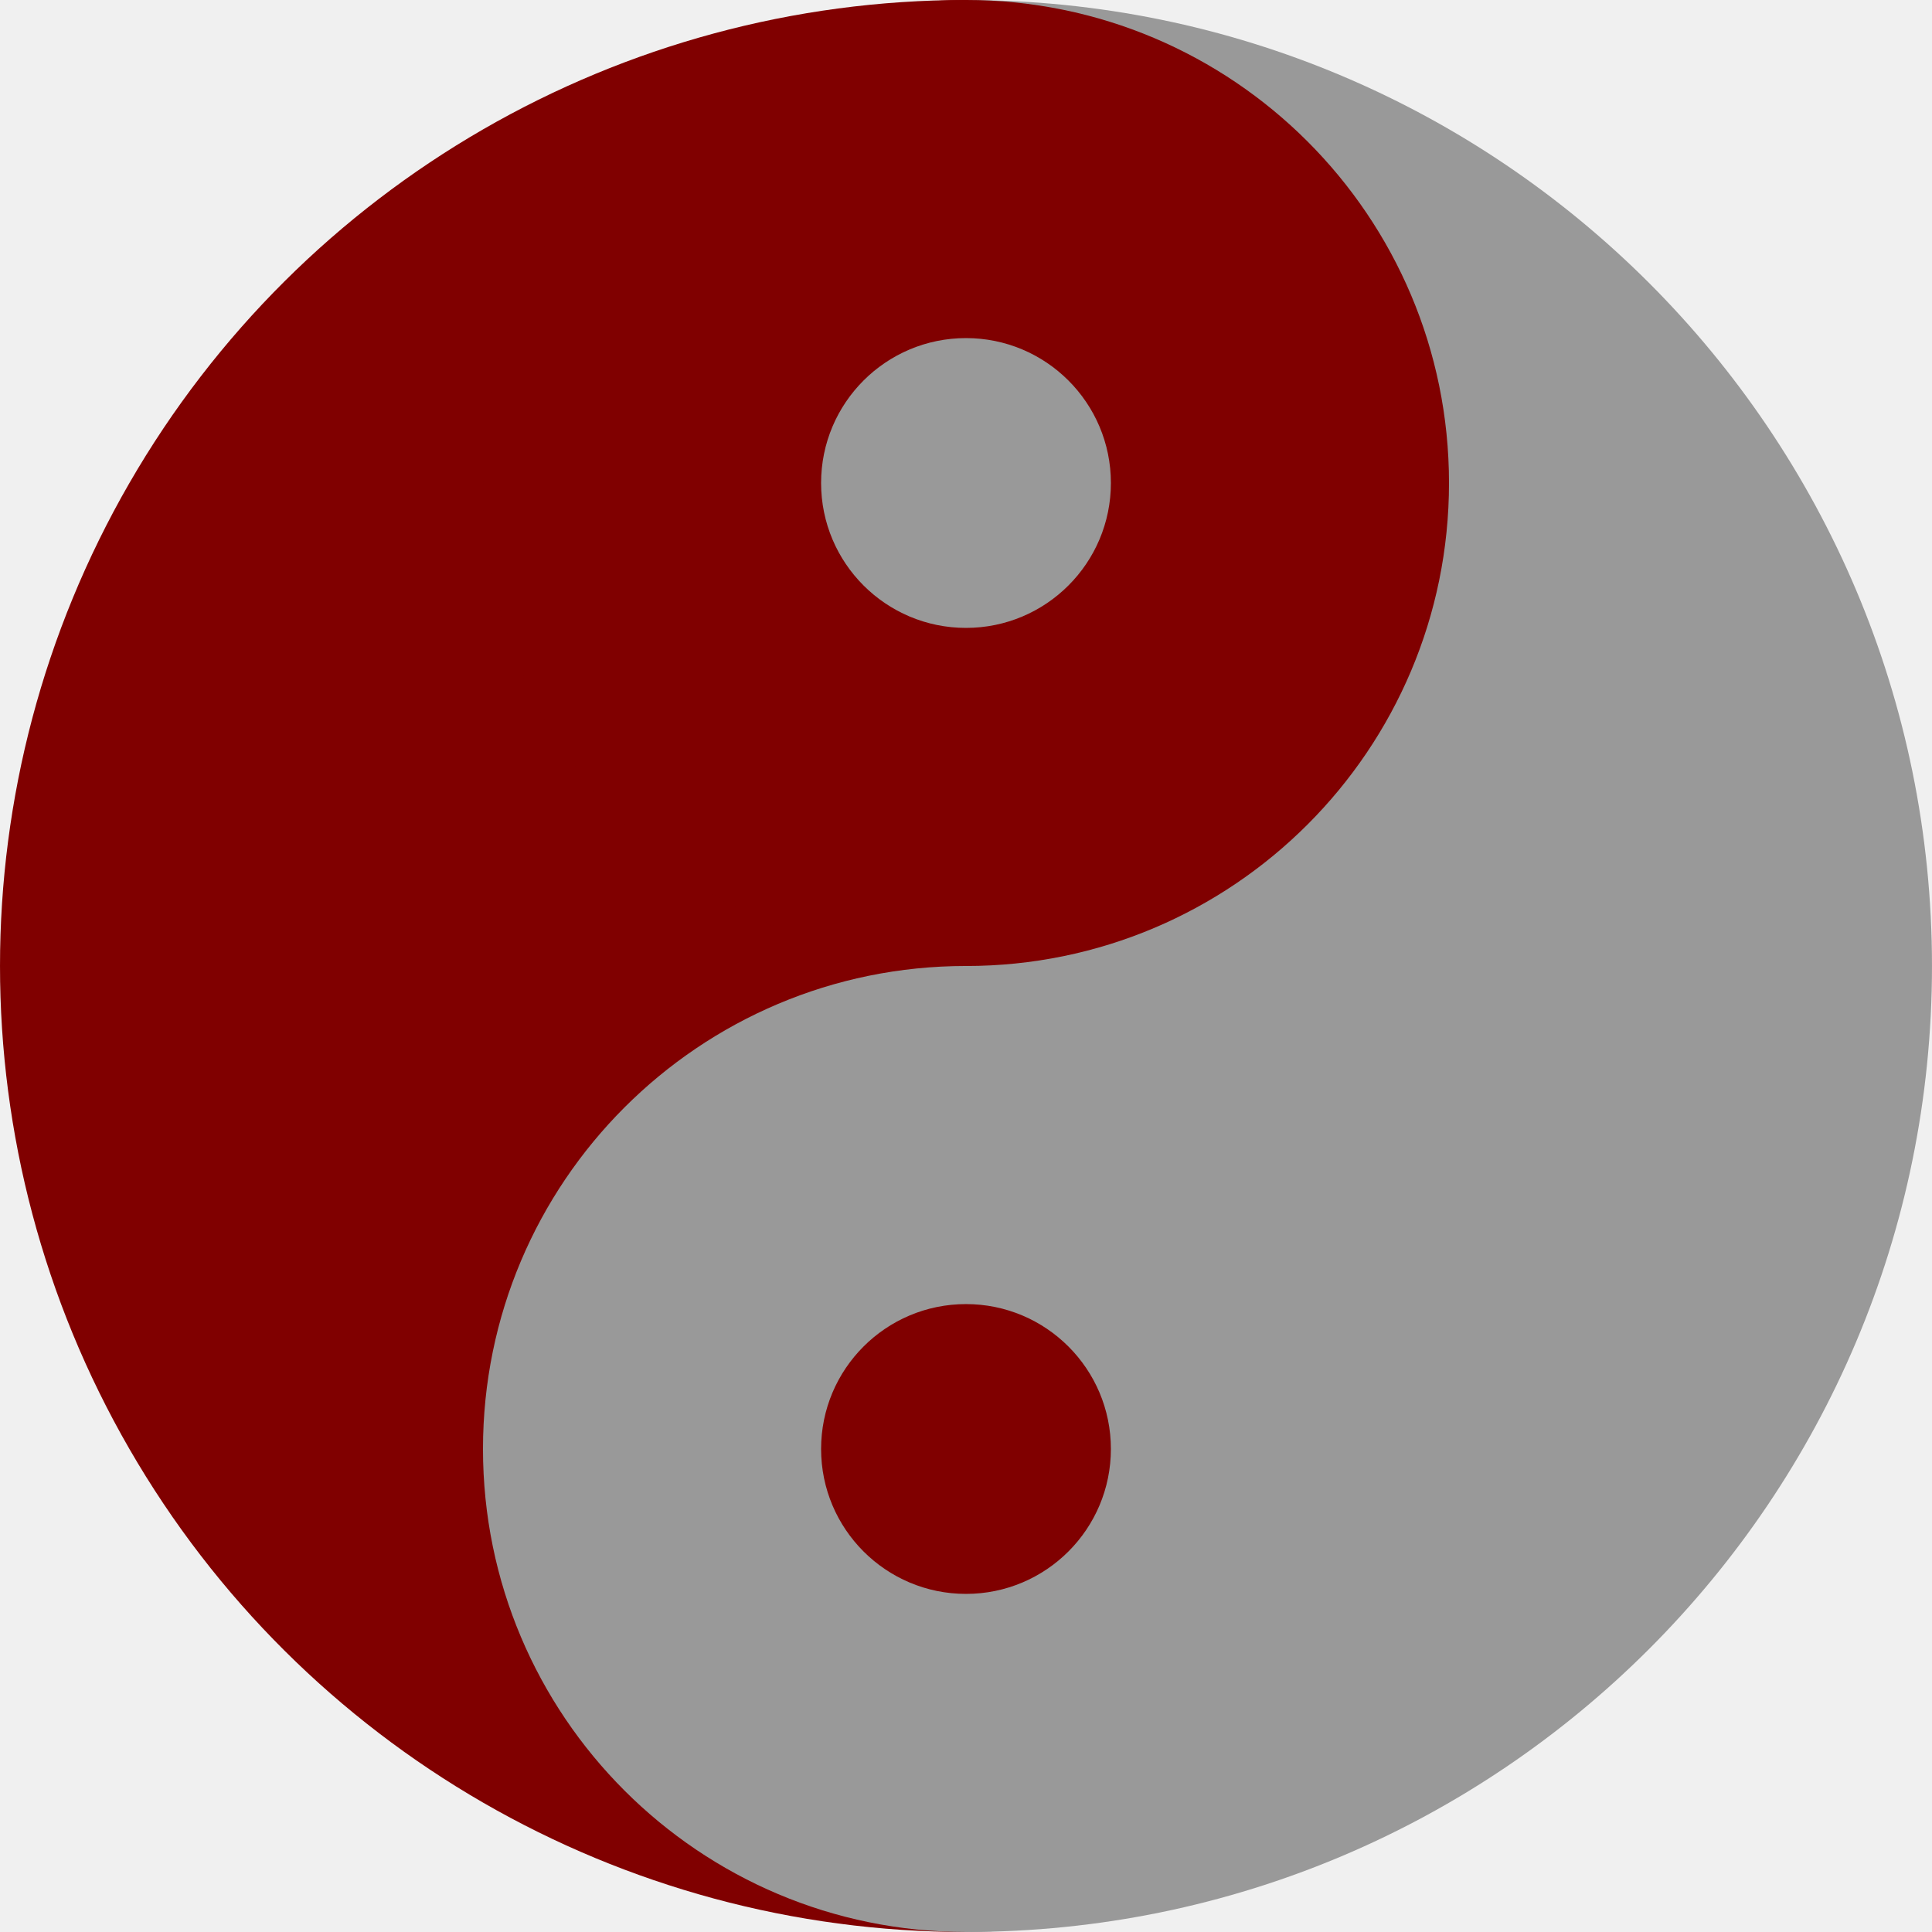
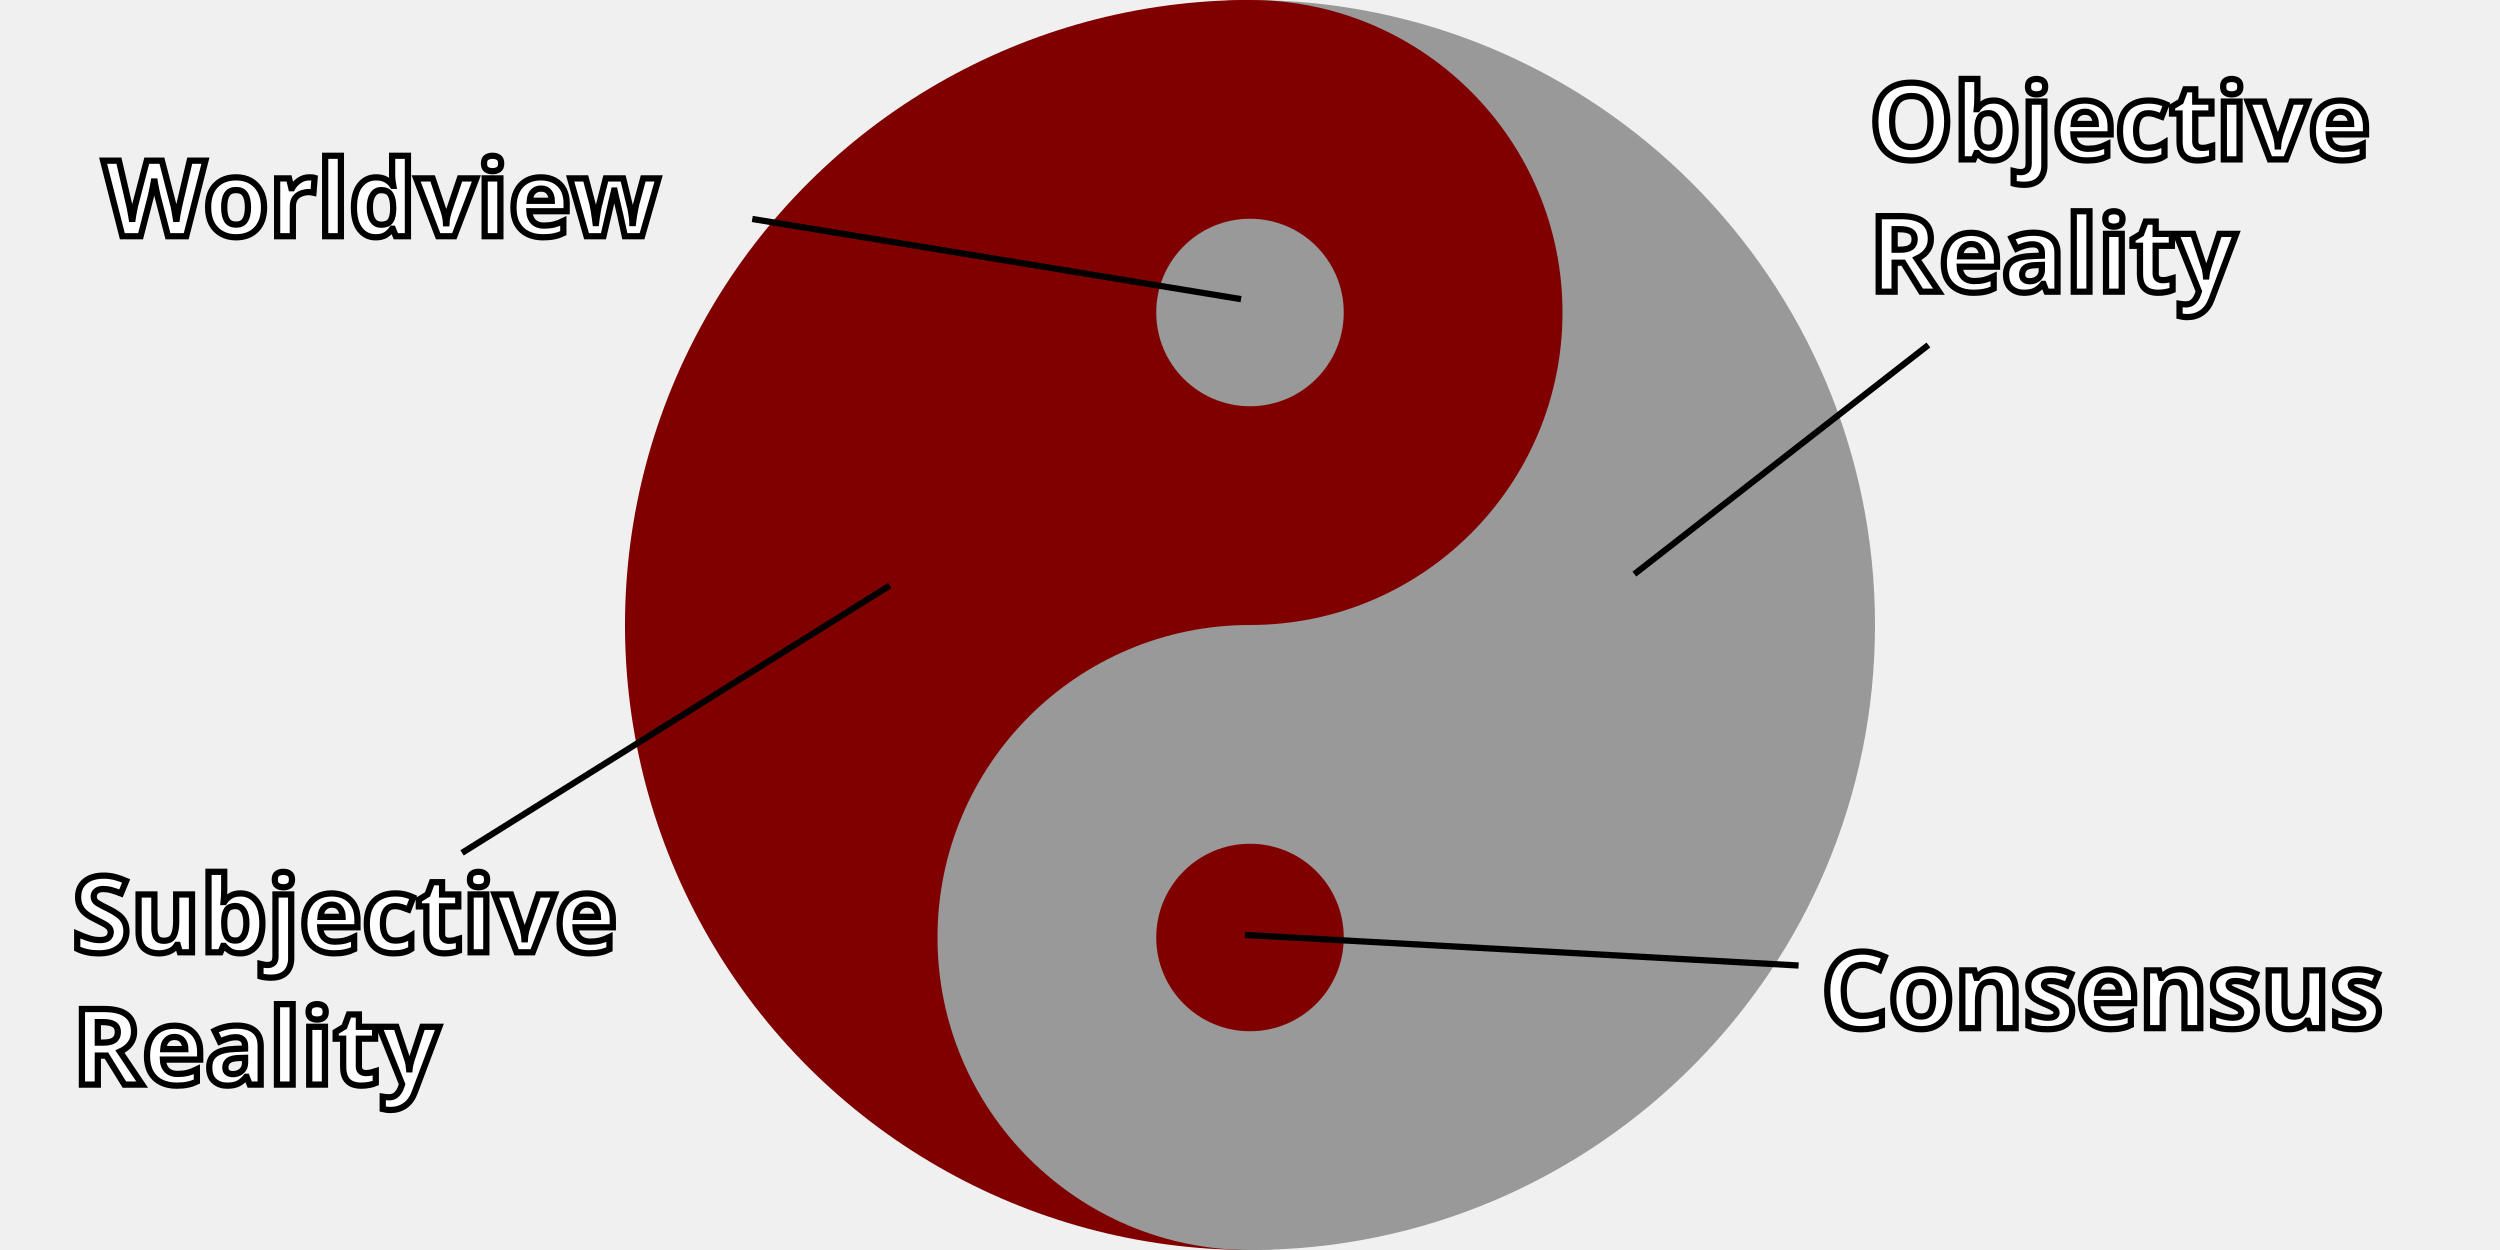
- <svg xmlns="http://www.w3.org/2000/svg" width="512" height="512" viewBox="0 0 135.467 135.467" version="1.1" id="svg8">
+ <svg xmlns="http://www.w3.org/2000/svg" width="400mm" height="200mm" viewBox="0 0 400 200" version="1.1" id="svg8">
  <defs id="defs2" />
-   <g id="layer1" transform="translate(0,-161.5334)">
-     <path style="fill:#800000;fill-opacity:1;stroke:none;stroke-width:0.339;stroke-miterlimit:4;stroke-dasharray:none;stroke-opacity:1" id="path815" d="M 67.733,297 A 67.733,67.733 0 0 1 9.075,263.133 67.733,67.733 0 0 1 9.075,195.4 67.733,67.733 0 0 1 67.733,161.533 l -1e-6,67.733 z" />
-     <path style="fill:#999999;fill-opacity:1;stroke:none;stroke-width:0.339;stroke-miterlimit:4;stroke-dasharray:none;stroke-opacity:1" id="path815-3" d="m 67.733,161.533 a 67.733,67.733 0 0 1 67.733,67.733 67.733,67.733 0 0 1 -67.733,67.733 l -2e-6,-67.733 z" />
-     <circle style="fill:#999999;fill-opacity:1;stroke:none;stroke-width:0.339;stroke-miterlimit:4;stroke-dasharray:none;stroke-opacity:1" id="path834" cx="67.733" cy="263.133" r="33.867" />
-     <circle style="fill:#800000;fill-opacity:1;stroke:none;stroke-width:0.339;stroke-miterlimit:4;stroke-dasharray:none;stroke-opacity:1" id="path838" cx="67.733" cy="195.4" r="33.867" />
-     <ellipse style="fill:#800000;fill-opacity:1;stroke:none;stroke-width:0.339;stroke-miterlimit:4;stroke-dasharray:none;stroke-opacity:1" id="path840" cx="67.733" cy="263.133" rx="10.16" ry="10.16" />
-     <ellipse style="fill:#999999;fill-opacity:1;stroke:none;stroke-width:0.339;stroke-miterlimit:4;stroke-dasharray:none;stroke-opacity:1" id="path840-6" cx="67.733" cy="195.4" rx="10.16" ry="10.16" />
+   <g id="layer1" transform="translate(0,-97.00003)">
+     <path style="fill:#800000;fill-opacity:1;stroke:none;stroke-width:0.5;stroke-miterlimit:4;stroke-dasharray:none;stroke-opacity:1" id="path815" d="m 200,297 a 100,100 0 0 1 -86.603,-50 100,100 0 0 1 0,-100 A 100,100 0 0 1 200,97 l 0,100 z" />
+     <path style="fill:#999999;fill-opacity:1;stroke:none;stroke-width:0.5;stroke-miterlimit:4;stroke-dasharray:none;stroke-opacity:1" id="path815-3" d="M 200,97 A 100,100 0 0 1 300,197 100,100 0 0 1 200,297 l 0,-100 z" />
+     <circle style="fill:#999999;fill-opacity:1;stroke:none;stroke-width:0.5;stroke-miterlimit:4;stroke-dasharray:none;stroke-opacity:1" id="path834" cx="200" cy="247" r="50" />
+     <circle style="fill:#800000;fill-opacity:1;stroke:none;stroke-width:0.5;stroke-miterlimit:4;stroke-dasharray:none;stroke-opacity:1" id="path838" cx="200" cy="147" r="50" />
+     <ellipse style="fill:#800000;fill-opacity:1;stroke:none;stroke-width:0.5;stroke-miterlimit:4;stroke-dasharray:none;stroke-opacity:1" id="path840" cx="200" cy="247" rx="15" ry="15" />
+     <ellipse style="fill:#999999;fill-opacity:1;stroke:none;stroke-width:0.5;stroke-miterlimit:4;stroke-dasharray:none;stroke-opacity:1" id="path840-6" cx="200" cy="147" rx="15" ry="15" />
+     <text xml:space="preserve" style="font-style:normal;font-variant:normal;font-weight:bold;font-stretch:normal;font-size:16.933px;line-height:1.25;font-family:sans-serif;-inkscape-font-specification:'sans-serif Bold';letter-spacing:0px;word-spacing:0px;fill:#ffffff;fill-opacity:1;stroke:#000000;stroke-width:1;stroke-miterlimit:4;stroke-dasharray:none;stroke-opacity:1" x="16.496" y="134.796" id="text820">
+       <tspan id="tspan818" x="16.496" y="134.796" style="font-style:normal;font-variant:normal;font-weight:bold;font-stretch:normal;font-size:16.933px;font-family:sans-serif;-inkscape-font-specification:'sans-serif Bold';fill:#ffffff;stroke:#000000;stroke-width:1;stroke-miterlimit:4;stroke-dasharray:none;stroke-opacity:1">Worldview</tspan>
+     </text>
+     <text xml:space="preserve" style="font-style:normal;font-variant:normal;font-weight:bold;font-stretch:normal;font-size:16.933px;line-height:1.25;font-family:sans-serif;-inkscape-font-specification:'sans-serif Bold';letter-spacing:0px;word-spacing:0px;fill:#ffffff;fill-opacity:1;stroke:#000000;stroke-width:1;stroke-miterlimit:4;stroke-dasharray:none;stroke-opacity:1" x="11.576" y="249.366" id="text824">
+       <tspan id="tspan822" x="11.576" y="249.366" style="font-style:normal;font-variant:normal;font-weight:bold;font-stretch:normal;font-size:16.933px;font-family:sans-serif;-inkscape-font-specification:'sans-serif Bold';fill:#ffffff;stroke:#000000;stroke-width:1;stroke-miterlimit:4;stroke-dasharray:none;stroke-opacity:1">Subjective</tspan>
+       <tspan x="11.576" y="270.533" style="font-style:normal;font-variant:normal;font-weight:bold;font-stretch:normal;font-size:16.933px;font-family:sans-serif;-inkscape-font-specification:'sans-serif Bold';fill:#ffffff;stroke:#000000;stroke-width:1;stroke-miterlimit:4;stroke-dasharray:none;stroke-opacity:1" id="tspan826">Reality</tspan>
+     </text>
+     <text xml:space="preserve" style="font-style:normal;font-variant:normal;font-weight:bold;font-stretch:normal;font-size:16.933px;line-height:1.25;font-family:sans-serif;-inkscape-font-specification:'sans-serif Bold';letter-spacing:0px;word-spacing:0px;fill:#ffffff;fill-opacity:1;stroke:#000000;stroke-width:1;stroke-miterlimit:4;stroke-dasharray:none;stroke-opacity:1" x="299.062" y="122.506" id="text830">
+       <tspan id="tspan828" x="299.062" y="122.506" style="font-style:normal;font-variant:normal;font-weight:bold;font-stretch:normal;font-size:16.933px;font-family:sans-serif;-inkscape-font-specification:'sans-serif Bold';fill:#ffffff;stroke:#000000;stroke-width:1;stroke-miterlimit:4;stroke-dasharray:none;stroke-opacity:1">Objective</tspan>
+       <tspan x="299.062" y="143.672" style="font-style:normal;font-variant:normal;font-weight:bold;font-stretch:normal;font-size:16.933px;font-family:sans-serif;-inkscape-font-specification:'sans-serif Bold';fill:#ffffff;stroke:#000000;stroke-width:1;stroke-miterlimit:4;stroke-dasharray:none;stroke-opacity:1" id="tspan832">Reality</tspan>
+     </text>
+     <text xml:space="preserve" style="font-style:normal;font-variant:normal;font-weight:bold;font-stretch:normal;font-size:16.933px;line-height:1.25;font-family:sans-serif;-inkscape-font-specification:'sans-serif Bold';letter-spacing:0px;word-spacing:0px;fill:#ffffff;fill-opacity:1;stroke:#000000;stroke-width:1;stroke-miterlimit:4;stroke-dasharray:none;stroke-opacity:1" x="291.37" y="261.508" id="text836">
+       <tspan id="tspan834" x="291.37" y="261.508" style="font-style:normal;font-variant:normal;font-weight:bold;font-stretch:normal;font-size:16.933px;font-family:sans-serif;-inkscape-font-specification:'sans-serif Bold';fill:#ffffff;stroke:#000000;stroke-width:1;stroke-miterlimit:4;stroke-dasharray:none;stroke-opacity:1">Consensus</tspan>
+     </text>
+     <path style="fill:none;stroke:#000000;stroke-width:1;stroke-linecap:butt;stroke-linejoin:miter;stroke-miterlimit:4;stroke-dasharray:none;stroke-opacity:1" d="m 120.363,132.036 78.205,12.831 z" id="path839" />
+     <path style="fill:none;stroke:#000000;stroke-width:1;stroke-linecap:butt;stroke-linejoin:miter;stroke-miterlimit:4;stroke-dasharray:none;stroke-opacity:1" d="m 199.179,246.594 88.592,4.888 z" id="path839-3" />
+     <path style="fill:none;stroke:#000000;stroke-width:1;stroke-linecap:butt;stroke-linejoin:miter;stroke-opacity:1;stroke-miterlimit:4;stroke-dasharray:none" d="M 308.544,152.198 261.499,188.857 Z" id="path856" />
+     <path style="fill:none;stroke:#000000;stroke-width:1;stroke-linecap:butt;stroke-linejoin:miter;stroke-opacity:1;stroke-miterlimit:4;stroke-dasharray:none" d="m 73.928,233.458 68.43,-42.768 z" id="path858" />
  </g>
</svg>
